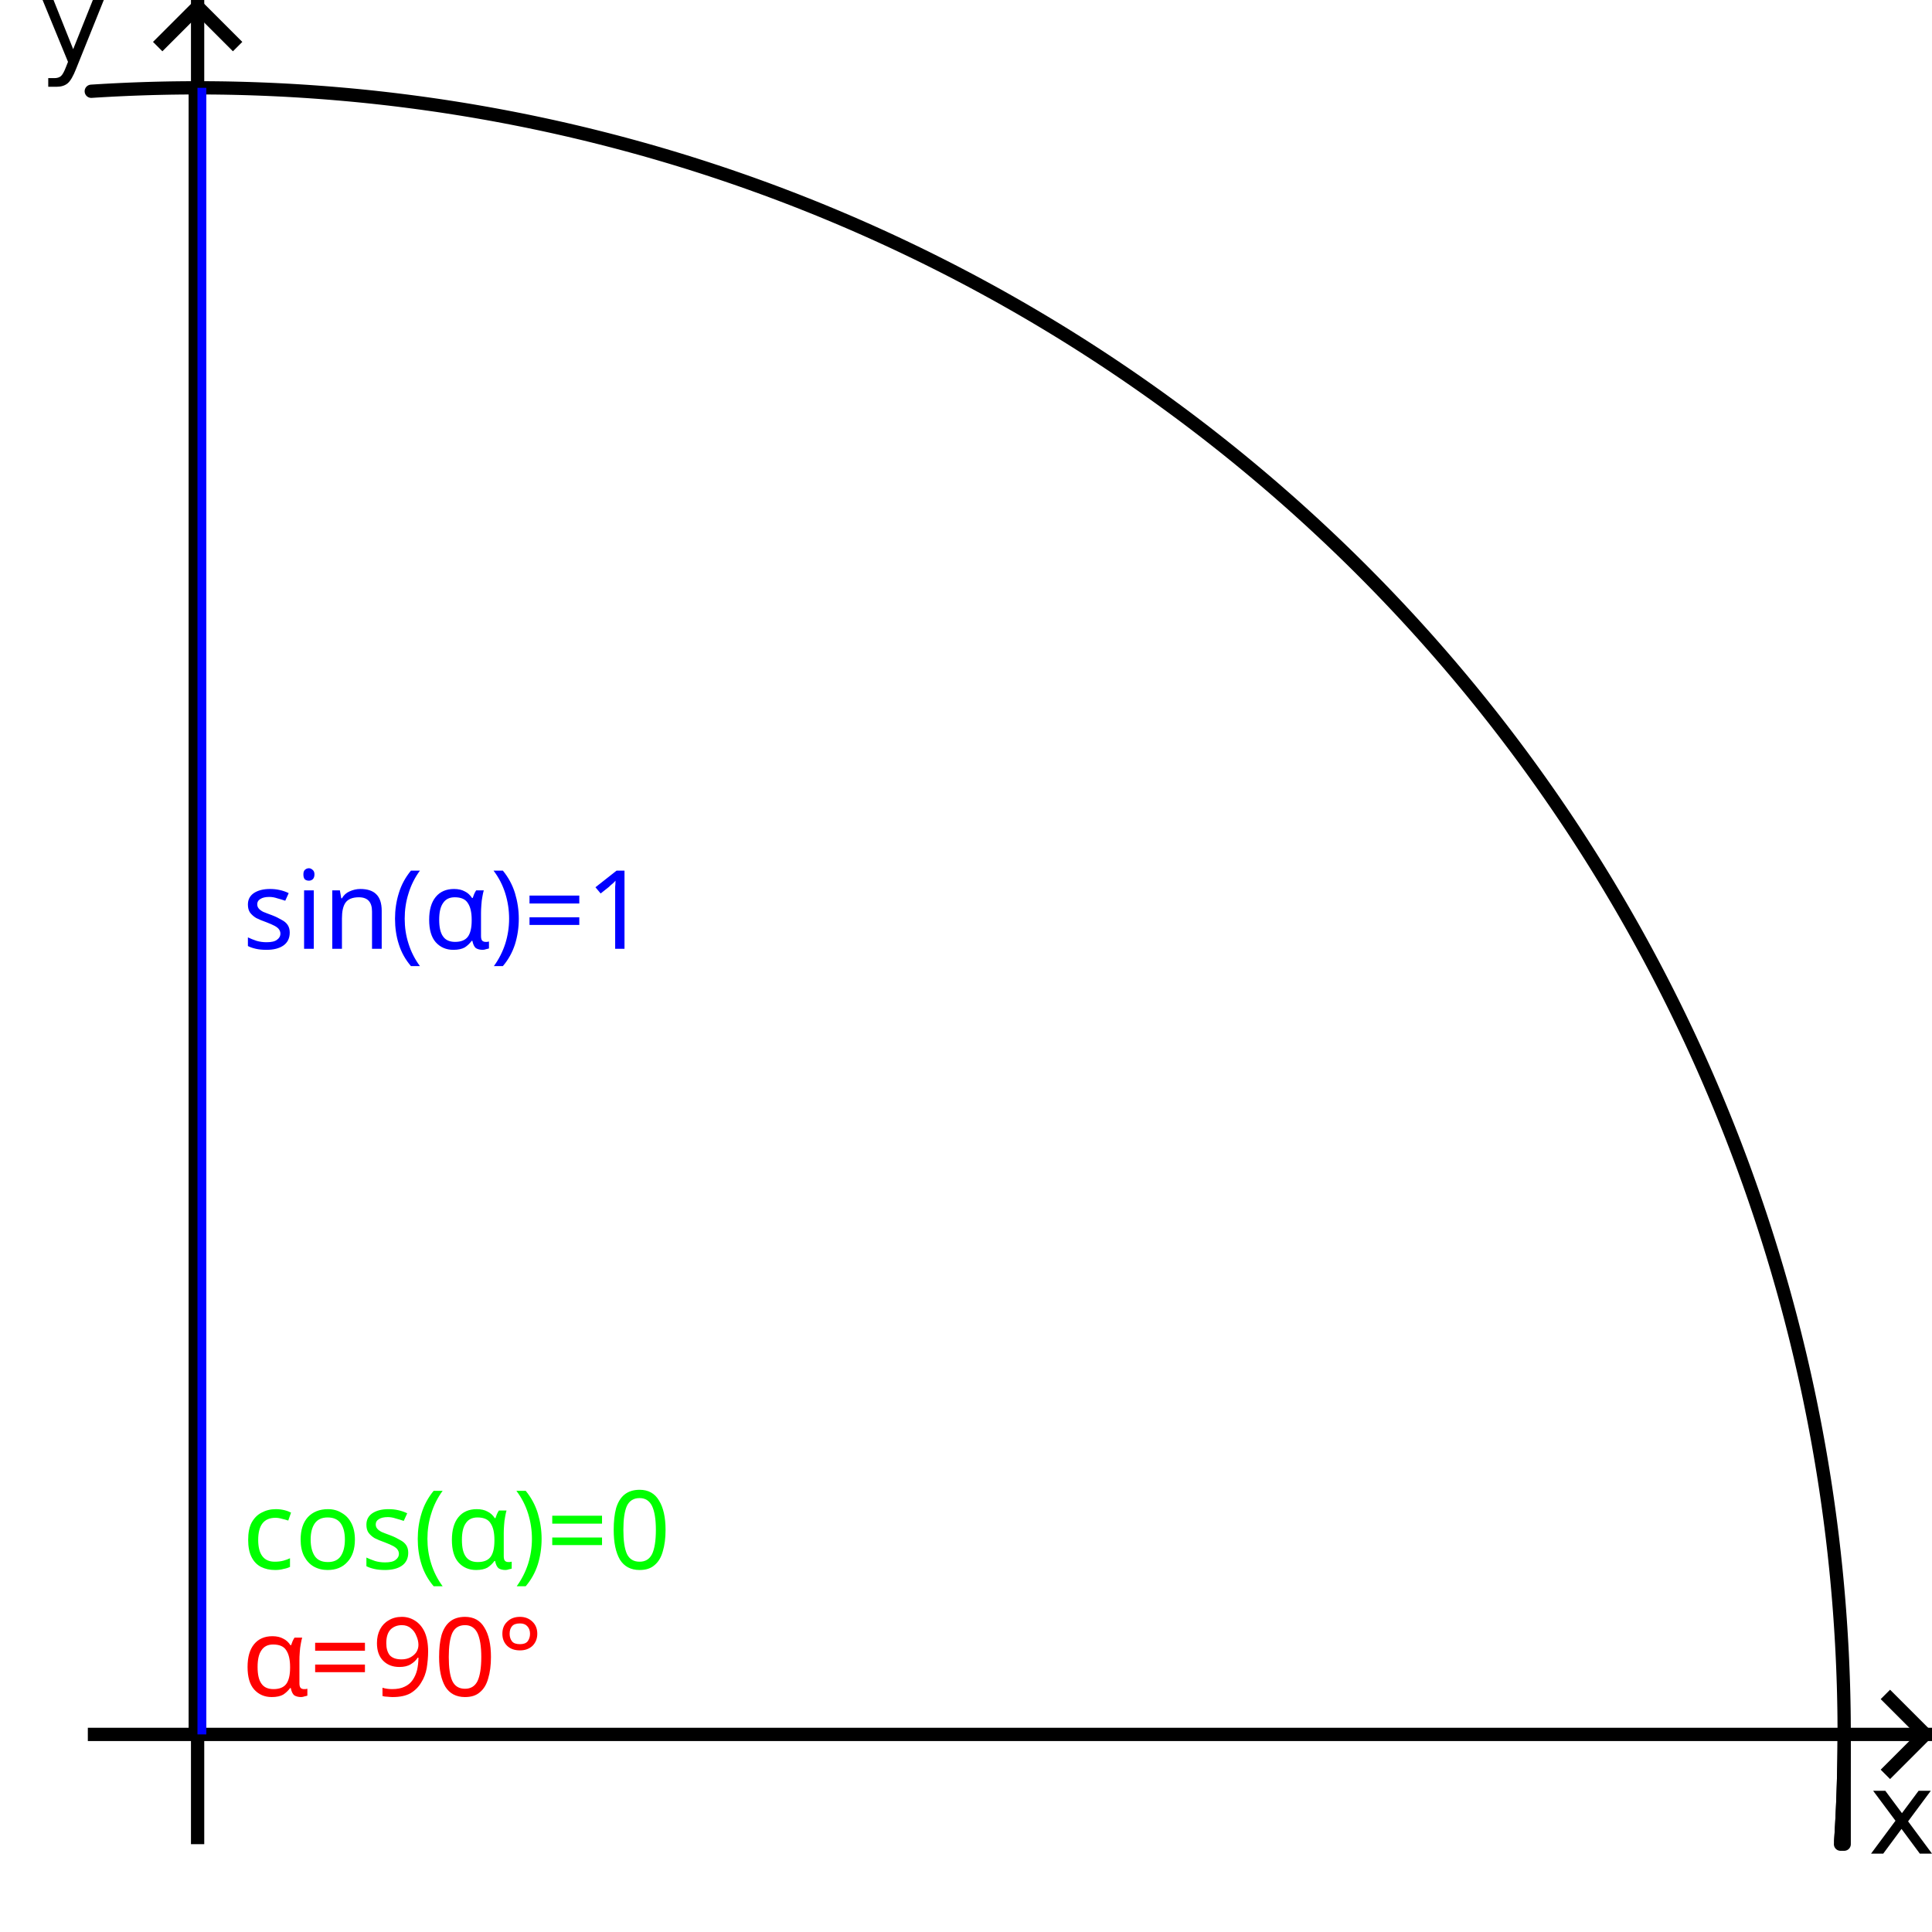
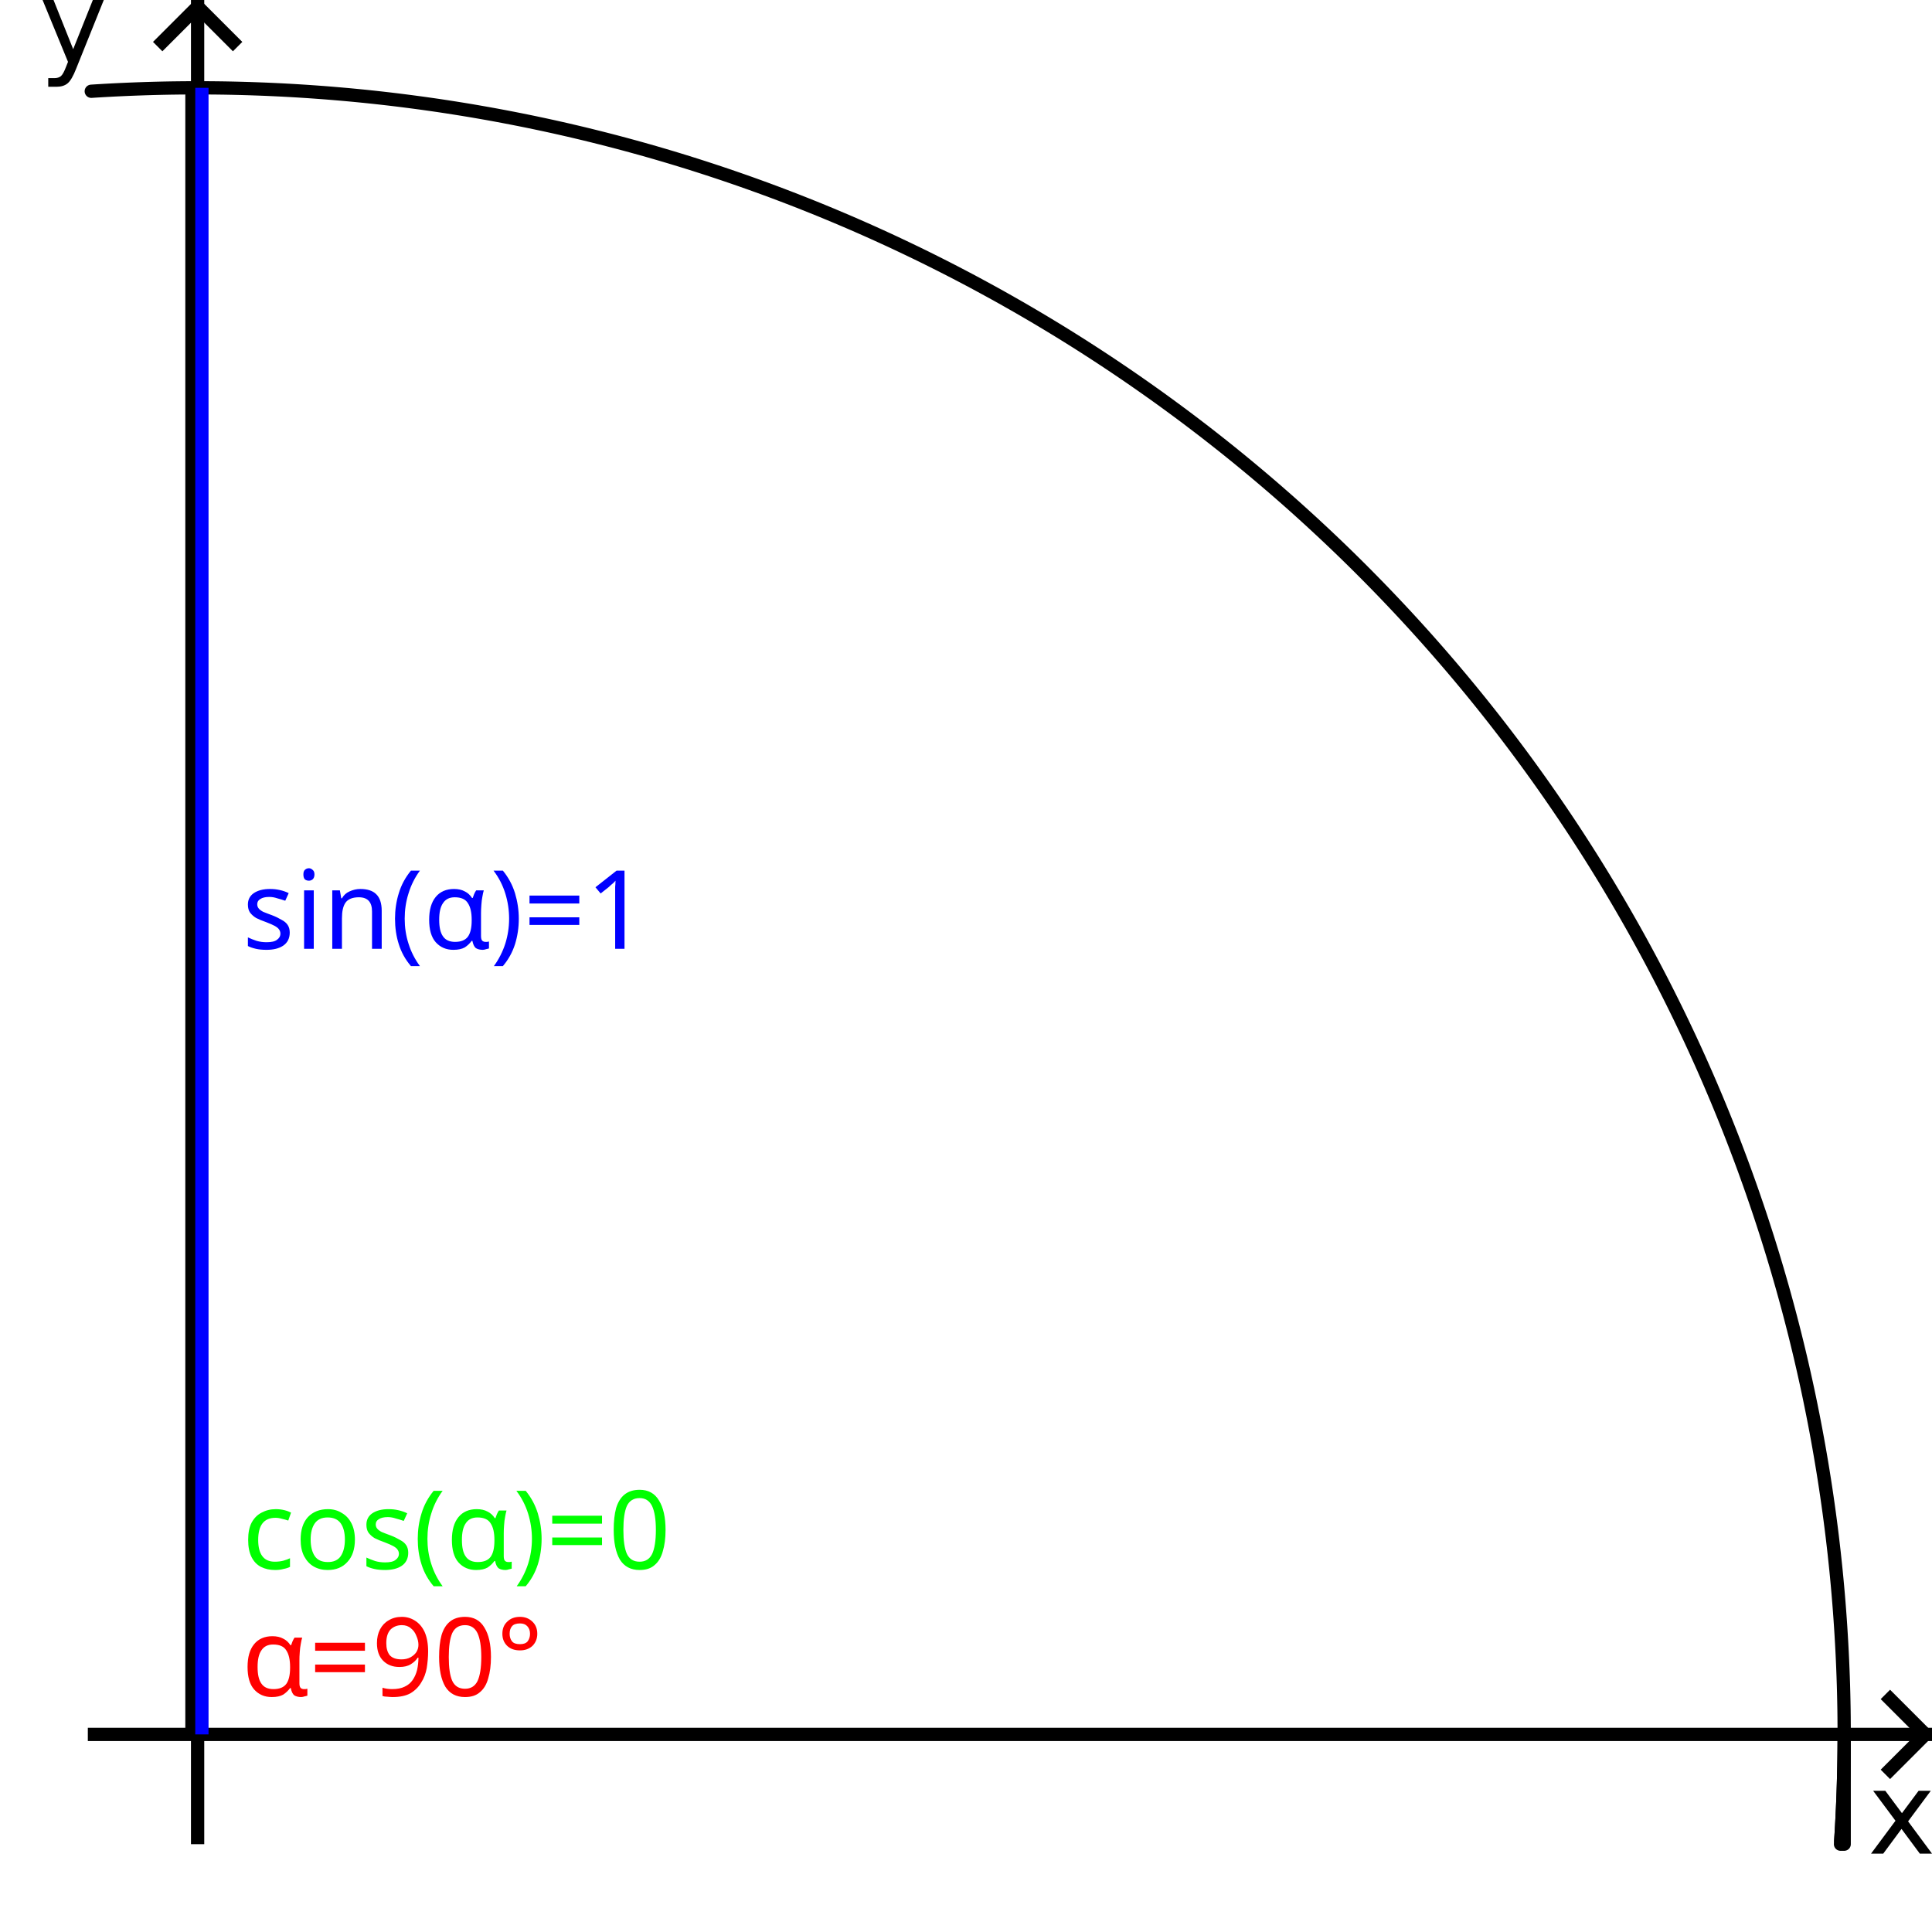
<svg xmlns="http://www.w3.org/2000/svg" width="330" height="330" viewBox="0 0 87.312 87.313" version="1.1" id="svg8">
-   <defs id="defs2" />
+   <defs id="defs2">
+     <rect x="-39.933" y="42.837" width="33.952" height="42.296" id="rect860" />
+   </defs>
  <g id="layer1">
    <path style="fill:none;stroke:#000000;stroke-width:0.6;stroke-linecap:butt;stroke-linejoin:miter;stroke-miterlimit:4;stroke-dasharray:none;stroke-opacity:1" d="M 10.738,2.106 8.844,0.212" id="path919" />
    <path style="fill:none;stroke:#000000;stroke-width:0.6;stroke-linecap:butt;stroke-linejoin:miter;stroke-miterlimit:4;stroke-dasharray:none;stroke-opacity:1" d="M 7.126,2.106 9.02,0.212" id="path921" />
    <path style="fill:none;stroke:#000000;stroke-width:0.6;stroke-linecap:butt;stroke-linejoin:miter;stroke-opacity:1;stroke-miterlimit:4;stroke-dasharray:none" d="M 8.93,83.344 V 0" id="path843" />
    <path style="fill:none;stroke:#000000;stroke-width:0.6;stroke-linecap:butt;stroke-linejoin:miter;stroke-miterlimit:4;stroke-dasharray:none;stroke-opacity:1" d="m 85.206,80.189 1.894,-1.894" id="path915" />
    <path style="fill:none;stroke:#000000;stroke-width:0.6;stroke-linecap:butt;stroke-linejoin:miter;stroke-miterlimit:4;stroke-dasharray:none;stroke-opacity:1" d="m 85.206,76.576 1.894,1.894" id="path917" />
    <path style="fill:none;stroke:#000000;stroke-width:0.6;stroke-linecap:butt;stroke-linejoin:miter;stroke-opacity:1;stroke-miterlimit:4;stroke-dasharray:none" d="M 3.969,78.383 H 87.313" id="path845" />
    <path id="rect911" style="fill:#cccccc;fill-opacity:0.498;stroke:#000000;stroke-width:2.268;stroke-linecap:round;stroke-linejoin:round;stroke-miterlimit:4;stroke-dasharray:none" d="M 315 296.25 A 281.25 281.25 0 0 1 314.996 297.646 A 281.25 281.25 0 0 1 314.986 299.057 A 281.25 281.25 0 0 1 314.969 300.467 A 281.25 281.25 0 0 1 314.943 301.877 A 281.25 281.25 0 0 1 314.912 303.287 A 281.25 281.25 0 0 1 314.873 304.695 A 281.25 281.25 0 0 1 314.828 306.105 A 281.25 281.25 0 0 1 314.775 307.516 A 281.25 281.25 0 0 1 314.715 308.924 A 281.25 281.25 0 0 1 314.648 310.332 A 281.25 281.25 0 0 1 314.574 311.74 A 281.25 281.25 0 0 1 314.492 313.148 A 281.25 281.25 0 0 1 314.404 314.557 A 281.25 281.25 0 0 1 314.375 315 L 315 315 L 315 296.25 z " transform="scale(0.2645833)" />
    <text xml:space="preserve" style="font-size:4.939px;line-height:1.25;font-family:Ubuntu;-inkscape-font-specification:Ubuntu;fill:#ff0000;stroke-width:0.265" x="10.921" y="76.646" id="text870">
      <tspan id="tspan868" x="10.921" y="76.646" style="font-style:normal;font-variant:normal;font-weight:normal;font-stretch:normal;font-size:4.939px;font-family:sans-serif;-inkscape-font-specification:sans-serif;fill:#ff0000;stroke-width:0.265">α=90°</tspan>
    </text>
    <path id="path923" style="fill:none;fill-opacity:0.498;stroke:#000000;stroke-width:2.268;stroke-linecap:round;stroke-linejoin:round;stroke-miterlimit:4;stroke-dasharray:none" d="M 314.414 314.414 A 281.25 281.25 0 0 0 314.492 313.148 A 281.25 281.25 0 0 0 314.574 311.74 A 281.25 281.25 0 0 0 314.648 310.332 A 281.25 281.25 0 0 0 314.715 308.924 A 281.25 281.25 0 0 0 314.775 307.516 A 281.25 281.25 0 0 0 314.828 306.105 A 281.25 281.25 0 0 0 314.873 304.695 A 281.25 281.25 0 0 0 314.912 303.287 A 281.25 281.25 0 0 0 314.943 301.877 A 281.25 281.25 0 0 0 314.969 300.467 A 281.25 281.25 0 0 0 314.986 299.057 A 281.25 281.25 0 0 0 314.996 297.646 A 281.25 281.25 0 0 0 315 296.25 A 281.25 281.25 0 0 0 314.996 294.84 A 281.25 281.25 0 0 0 314.986 293.43 A 281.25 281.25 0 0 0 314.969 292.02 A 281.25 281.25 0 0 0 314.943 290.609 A 281.25 281.25 0 0 0 314.912 289.199 A 281.25 281.25 0 0 0 314.873 287.789 A 281.25 281.25 0 0 0 314.826 286.381 A 281.25 281.25 0 0 0 314.773 284.971 A 281.25 281.25 0 0 0 314.713 283.562 A 281.25 281.25 0 0 0 314.646 282.154 A 281.25 281.25 0 0 0 314.572 280.746 A 281.25 281.25 0 0 0 314.49 279.338 A 281.25 281.25 0 0 0 314.402 277.93 A 281.25 281.25 0 0 0 314.307 276.523 A 281.25 281.25 0 0 0 314.205 275.117 A 281.25 281.25 0 0 0 314.096 273.711 A 281.25 281.25 0 0 0 313.979 272.305 A 281.25 281.25 0 0 0 313.855 270.9 A 281.25 281.25 0 0 0 313.725 269.496 A 281.25 281.25 0 0 0 313.588 268.092 A 281.25 281.25 0 0 0 313.441 266.689 A 281.25 281.25 0 0 0 313.291 265.287 A 281.25 281.25 0 0 0 313.131 263.887 A 281.25 281.25 0 0 0 312.967 262.486 A 281.25 281.25 0 0 0 312.793 261.086 A 281.25 281.25 0 0 0 312.613 259.688 A 281.25 281.25 0 0 0 312.426 258.291 A 281.25 281.25 0 0 0 312.232 256.893 A 281.25 281.25 0 0 0 312.031 255.498 A 281.25 281.25 0 0 0 311.824 254.104 A 281.25 281.25 0 0 0 311.609 252.709 A 281.25 281.25 0 0 0 311.387 251.316 A 281.25 281.25 0 0 0 311.158 249.924 A 281.25 281.25 0 0 0 310.922 248.535 A 281.25 281.25 0 0 0 310.68 247.145 A 281.25 281.25 0 0 0 310.43 245.758 A 281.25 281.25 0 0 0 310.174 244.371 A 281.25 281.25 0 0 0 309.91 242.984 A 281.25 281.25 0 0 0 309.639 241.602 A 281.25 281.25 0 0 0 309.361 240.219 A 281.25 281.25 0 0 0 309.078 238.838 A 281.25 281.25 0 0 0 308.787 237.457 A 281.25 281.25 0 0 0 308.488 236.078 A 281.25 281.25 0 0 0 308.184 234.703 A 281.25 281.25 0 0 0 307.871 233.326 A 281.25 281.25 0 0 0 307.553 231.953 A 281.25 281.25 0 0 0 307.227 230.582 A 281.25 281.25 0 0 0 306.893 229.211 A 281.25 281.25 0 0 0 306.555 227.842 A 281.25 281.25 0 0 0 306.207 226.475 A 281.25 281.25 0 0 0 305.854 225.109 A 281.25 281.25 0 0 0 305.494 223.746 A 281.25 281.25 0 0 0 305.127 222.385 A 281.25 281.25 0 0 0 304.754 221.025 A 281.25 281.25 0 0 0 304.373 219.666 A 281.25 281.25 0 0 0 303.984 218.311 A 281.25 281.25 0 0 0 303.592 216.957 A 281.25 281.25 0 0 0 303.189 215.605 A 281.25 281.25 0 0 0 302.783 214.256 A 281.25 281.25 0 0 0 302.367 212.906 A 281.25 281.25 0 0 0 301.947 211.561 A 281.25 281.25 0 0 0 301.518 210.217 A 281.25 281.25 0 0 0 301.084 208.877 A 281.25 281.25 0 0 0 300.643 207.537 A 281.25 281.25 0 0 0 300.193 206.199 A 281.25 281.25 0 0 0 299.738 204.865 A 281.25 281.25 0 0 0 299.277 203.531 A 281.25 281.25 0 0 0 298.809 202.201 A 281.25 281.25 0 0 0 298.334 200.875 A 281.25 281.25 0 0 0 297.854 199.549 A 281.25 281.25 0 0 0 297.365 198.225 A 281.25 281.25 0 0 0 296.869 196.904 A 281.25 281.25 0 0 0 296.369 195.588 A 281.25 281.25 0 0 0 295.861 194.271 A 281.25 281.25 0 0 0 295.346 192.959 A 281.25 281.25 0 0 0 294.824 191.648 A 281.25 281.25 0 0 0 294.297 190.34 A 281.25 281.25 0 0 0 293.762 189.035 A 281.25 281.25 0 0 0 293.223 187.732 A 281.25 281.25 0 0 0 292.674 186.434 A 281.25 281.25 0 0 0 292.121 185.137 A 281.25 281.25 0 0 0 291.561 183.842 A 281.25 281.25 0 0 0 290.994 182.551 A 281.25 281.25 0 0 0 290.42 181.262 A 281.25 281.25 0 0 0 289.84 179.977 A 281.25 281.25 0 0 0 289.254 178.695 A 281.25 281.25 0 0 0 288.662 177.414 A 281.25 281.25 0 0 0 288.062 176.139 A 281.25 281.25 0 0 0 287.457 174.865 A 281.25 281.25 0 0 0 286.846 173.594 A 281.25 281.25 0 0 0 286.227 172.326 A 281.25 281.25 0 0 0 285.602 171.062 A 281.25 281.25 0 0 0 284.971 169.801 A 281.25 281.25 0 0 0 284.334 168.543 A 281.25 281.25 0 0 0 283.691 167.287 A 281.25 281.25 0 0 0 283.041 166.037 A 281.25 281.25 0 0 0 282.385 164.787 A 281.25 281.25 0 0 0 281.723 163.543 A 281.25 281.25 0 0 0 281.055 162.301 A 281.25 281.25 0 0 0 280.379 161.062 A 281.25 281.25 0 0 0 279.699 159.828 A 281.25 281.25 0 0 0 279.012 158.596 A 281.25 281.25 0 0 0 278.318 157.369 A 281.25 281.25 0 0 0 277.619 156.145 A 281.25 281.25 0 0 0 276.912 154.922 A 281.25 281.25 0 0 0 276.201 153.705 A 281.25 281.25 0 0 0 275.482 152.492 A 281.25 281.25 0 0 0 274.76 151.281 A 281.25 281.25 0 0 0 274.029 150.074 A 281.25 281.25 0 0 0 273.293 148.871 A 281.25 281.25 0 0 0 272.551 147.672 A 281.25 281.25 0 0 0 271.803 146.477 A 281.25 281.25 0 0 0 271.049 145.285 A 281.25 281.25 0 0 0 270.289 144.098 A 281.25 281.25 0 0 0 269.523 142.912 A 281.25 281.25 0 0 0 268.752 141.732 A 281.25 281.25 0 0 0 267.975 140.557 A 281.25 281.25 0 0 0 267.191 139.385 A 281.25 281.25 0 0 0 266.4 138.215 A 281.25 281.25 0 0 0 265.605 137.051 A 281.25 281.25 0 0 0 264.805 135.891 A 281.25 281.25 0 0 0 263.998 134.734 A 281.25 281.25 0 0 0 263.186 133.582 A 281.25 281.25 0 0 0 262.367 132.434 A 281.25 281.25 0 0 0 261.543 131.289 A 281.25 281.25 0 0 0 260.713 130.148 A 281.25 281.25 0 0 0 259.877 129.012 A 281.25 281.25 0 0 0 259.035 127.881 A 281.25 281.25 0 0 0 258.188 126.754 A 281.25 281.25 0 0 0 257.336 125.631 A 281.25 281.25 0 0 0 256.477 124.512 A 281.25 281.25 0 0 0 255.613 123.396 A 281.25 281.25 0 0 0 254.744 122.287 A 281.25 281.25 0 0 0 253.869 121.18 A 281.25 281.25 0 0 0 252.988 120.078 A 281.25 281.25 0 0 0 252.102 118.982 A 281.25 281.25 0 0 0 251.211 117.889 A 281.25 281.25 0 0 0 250.312 116.801 A 281.25 281.25 0 0 0 249.41 115.717 A 281.25 281.25 0 0 0 248.502 114.639 A 281.25 281.25 0 0 0 247.59 113.564 A 281.25 281.25 0 0 0 246.67 112.494 A 281.25 281.25 0 0 0 245.746 111.428 A 281.25 281.25 0 0 0 244.816 110.367 A 281.25 281.25 0 0 0 243.883 109.312 A 281.25 281.25 0 0 0 242.943 108.26 A 281.25 281.25 0 0 0 241.998 107.215 A 281.25 281.25 0 0 0 241.047 106.172 A 281.25 281.25 0 0 0 240.092 105.135 A 281.25 281.25 0 0 0 239.131 104.104 A 281.25 281.25 0 0 0 238.164 103.076 A 281.25 281.25 0 0 0 237.193 102.053 A 281.25 281.25 0 0 0 236.217 101.035 A 281.25 281.25 0 0 0 235.236 100.023 A 281.25 281.25 0 0 0 234.25 99.016 A 281.25 281.25 0 0 0 233.258 98.012 A 281.25 281.25 0 0 0 232.262 97.014 A 281.25 281.25 0 0 0 231.26 96.021 A 281.25 281.25 0 0 0 230.254 95.033 A 281.25 281.25 0 0 0 229.242 94.051 A 281.25 281.25 0 0 0 228.225 93.072 A 281.25 281.25 0 0 0 227.205 92.102 A 281.25 281.25 0 0 0 226.178 91.133 A 281.25 281.25 0 0 0 225.146 90.172 A 281.25 281.25 0 0 0 224.111 89.213 A 281.25 281.25 0 0 0 223.07 88.262 A 281.25 281.25 0 0 0 222.025 87.314 A 281.25 281.25 0 0 0 220.977 86.373 A 281.25 281.25 0 0 0 219.922 85.437 A 281.25 281.25 0 0 0 218.861 84.508 A 281.25 281.25 0 0 0 217.799 83.582 A 281.25 281.25 0 0 0 216.729 82.662 A 281.25 281.25 0 0 0 215.656 81.746 A 281.25 281.25 0 0 0 214.578 80.838 A 281.25 281.25 0 0 0 213.496 79.934 A 281.25 281.25 0 0 0 212.408 79.035 A 281.25 281.25 0 0 0 211.318 78.141 A 281.25 281.25 0 0 0 210.221 77.254 A 281.25 281.25 0 0 0 209.121 76.371 A 281.25 281.25 0 0 0 208.016 75.496 A 281.25 281.25 0 0 0 206.908 74.625 A 281.25 281.25 0 0 0 205.795 73.758 A 281.25 281.25 0 0 0 204.676 72.898 A 281.25 281.25 0 0 0 203.555 72.045 A 281.25 281.25 0 0 0 202.428 71.195 A 281.25 281.25 0 0 0 201.297 70.354 A 281.25 281.25 0 0 0 200.162 69.516 A 281.25 281.25 0 0 0 199.023 68.684 A 281.25 281.25 0 0 0 197.881 67.857 A 281.25 281.25 0 0 0 196.732 67.039 A 281.25 281.25 0 0 0 195.582 66.225 A 281.25 281.25 0 0 0 194.426 65.416 A 281.25 281.25 0 0 0 193.268 64.613 A 281.25 281.25 0 0 0 192.104 63.816 A 281.25 281.25 0 0 0 190.936 63.025 A 281.25 281.25 0 0 0 189.766 62.24 A 281.25 281.25 0 0 0 188.59 61.461 A 281.25 281.25 0 0 0 187.41 60.687 A 281.25 281.25 0 0 0 186.227 59.92 A 281.25 281.25 0 0 0 185.041 59.158 A 281.25 281.25 0 0 0 183.85 58.402 A 281.25 281.25 0 0 0 182.654 57.652 A 281.25 281.25 0 0 0 181.457 56.908 A 281.25 281.25 0 0 0 180.256 56.172 A 281.25 281.25 0 0 0 179.049 55.439 A 281.25 281.25 0 0 0 177.84 54.715 A 281.25 281.25 0 0 0 176.627 53.994 A 281.25 281.25 0 0 0 175.41 53.281 A 281.25 281.25 0 0 0 174.191 52.574 A 281.25 281.25 0 0 0 172.967 51.873 A 281.25 281.25 0 0 0 171.74 51.178 A 281.25 281.25 0 0 0 170.51 50.488 A 281.25 281.25 0 0 0 169.275 49.807 A 281.25 281.25 0 0 0 168.037 49.131 A 281.25 281.25 0 0 0 166.797 48.459 A 281.25 281.25 0 0 0 165.553 47.795 A 281.25 281.25 0 0 0 164.305 47.139 A 281.25 281.25 0 0 0 163.055 46.486 A 281.25 281.25 0 0 0 161.801 45.842 A 281.25 281.25 0 0 0 160.543 45.203 A 281.25 281.25 0 0 0 159.283 44.57 A 281.25 281.25 0 0 0 158.02 43.943 A 281.25 281.25 0 0 0 156.754 43.324 A 281.25 281.25 0 0 0 155.482 42.711 A 281.25 281.25 0 0 0 154.211 42.104 A 281.25 281.25 0 0 0 152.936 41.502 A 281.25 281.25 0 0 0 151.656 40.908 A 281.25 281.25 0 0 0 150.375 40.32 A 281.25 281.25 0 0 0 149.09 39.738 A 281.25 281.25 0 0 0 147.801 39.162 A 281.25 281.25 0 0 0 146.512 38.594 A 281.25 281.25 0 0 0 145.219 38.031 A 281.25 281.25 0 0 0 143.922 37.477 A 281.25 281.25 0 0 0 142.623 36.928 A 281.25 281.25 0 0 0 141.32 36.385 A 281.25 281.25 0 0 0 140.018 35.848 A 281.25 281.25 0 0 0 138.709 35.318 A 281.25 281.25 0 0 0 137.4 34.797 A 281.25 281.25 0 0 0 136.088 34.279 A 281.25 281.25 0 0 0 134.773 33.77 A 281.25 281.25 0 0 0 133.455 33.266 A 281.25 281.25 0 0 0 132.137 32.77 A 281.25 281.25 0 0 0 130.814 32.279 A 281.25 281.25 0 0 0 129.488 31.797 A 281.25 281.25 0 0 0 128.162 31.32 A 281.25 281.25 0 0 0 126.832 30.85 A 281.25 281.25 0 0 0 125.5 30.387 A 281.25 281.25 0 0 0 124.166 29.93 A 281.25 281.25 0 0 0 122.83 29.48 A 281.25 281.25 0 0 0 121.49 29.037 A 281.25 281.25 0 0 0 120.15 28.6 A 281.25 281.25 0 0 0 118.807 28.17 A 281.25 281.25 0 0 0 117.461 27.746 A 281.25 281.25 0 0 0 116.113 27.33 A 281.25 281.25 0 0 0 114.764 26.92 A 281.25 281.25 0 0 0 113.412 26.518 A 281.25 281.25 0 0 0 112.059 26.121 A 281.25 281.25 0 0 0 110.703 25.732 A 281.25 281.25 0 0 0 109.348 25.35 A 281.25 281.25 0 0 0 107.988 24.975 A 281.25 281.25 0 0 0 106.627 24.605 A 281.25 281.25 0 0 0 105.264 24.244 A 281.25 281.25 0 0 0 103.898 23.889 A 281.25 281.25 0 0 0 102.531 23.541 A 281.25 281.25 0 0 0 101.164 23.199 A 281.25 281.25 0 0 0 99.793 22.863 A 281.25 281.25 0 0 0 98.422 22.537 A 281.25 281.25 0 0 0 97.049 22.215 A 281.25 281.25 0 0 0 95.674 21.902 A 281.25 281.25 0 0 0 94.297 21.594 A 281.25 281.25 0 0 0 92.92 21.295 A 281.25 281.25 0 0 0 91.541 21.002 A 281.25 281.25 0 0 0 90.16 20.715 A 281.25 281.25 0 0 0 88.777 20.436 A 281.25 281.25 0 0 0 87.395 20.164 A 281.25 281.25 0 0 0 86.008 19.898 A 281.25 281.25 0 0 0 84.623 19.639 A 281.25 281.25 0 0 0 83.234 19.387 A 281.25 281.25 0 0 0 81.846 19.143 A 281.25 281.25 0 0 0 80.455 18.904 A 281.25 281.25 0 0 0 79.064 18.674 A 281.25 281.25 0 0 0 77.672 18.451 A 281.25 281.25 0 0 0 76.279 18.234 A 281.25 281.25 0 0 0 74.885 18.023 A 281.25 281.25 0 0 0 73.488 17.822 A 281.25 281.25 0 0 0 72.092 17.625 A 281.25 281.25 0 0 0 70.695 17.438 A 281.25 281.25 0 0 0 69.297 17.256 A 281.25 281.25 0 0 0 67.896 17.08 A 281.25 281.25 0 0 0 66.496 16.912 A 281.25 281.25 0 0 0 65.096 16.752 A 281.25 281.25 0 0 0 63.693 16.598 A 281.25 281.25 0 0 0 62.291 16.451 A 281.25 281.25 0 0 0 60.887 16.312 A 281.25 281.25 0 0 0 59.484 16.18 A 281.25 281.25 0 0 0 58.078 16.055 A 281.25 281.25 0 0 0 56.674 15.936 A 281.25 281.25 0 0 0 55.268 15.824 A 281.25 281.25 0 0 0 53.861 15.721 A 281.25 281.25 0 0 0 52.455 15.623 A 281.25 281.25 0 0 0 51.047 15.533 A 281.25 281.25 0 0 0 49.641 15.449 A 281.25 281.25 0 0 0 48.232 15.373 A 281.25 281.25 0 0 0 46.822 15.305 A 281.25 281.25 0 0 0 45.414 15.242 A 281.25 281.25 0 0 0 44.006 15.188 A 281.25 281.25 0 0 0 42.596 15.139 A 281.25 281.25 0 0 0 41.186 15.098 A 281.25 281.25 0 0 0 39.775 15.064 A 281.25 281.25 0 0 0 38.365 15.037 A 281.25 281.25 0 0 0 36.957 15.018 A 281.25 281.25 0 0 0 35.545 15.006 A 281.25 281.25 0 0 0 34.135 15 L 33.365 15 A 281.25 281.25 0 0 0 31.955 15.006 A 281.25 281.25 0 0 0 30.545 15.018 A 281.25 281.25 0 0 0 29.135 15.037 A 281.25 281.25 0 0 0 27.725 15.064 A 281.25 281.25 0 0 0 26.314 15.098 A 281.25 281.25 0 0 0 24.906 15.139 A 281.25 281.25 0 0 0 23.496 15.188 A 281.25 281.25 0 0 0 22.086 15.242 A 281.25 281.25 0 0 0 20.678 15.305 A 281.25 281.25 0 0 0 19.27 15.373 A 281.25 281.25 0 0 0 17.861 15.449 A 281.25 281.25 0 0 0 16.453 15.533 A 281.25 281.25 0 0 0 15.588 15.588 L 15.588 15.588 A 281.25 281.25 0 0 0 15.588 15.588 " transform="scale(0.2645833)" />
    <g aria-label="y" id="text974" style="font-style:normal;font-variant:normal;font-weight:normal;font-stretch:normal;font-size:5.194px;line-height:1.25;font-family:sans-serif;-inkscape-font-specification:sans-serif;stroke-width:0.265" transform="translate(-82.62407,-80.23834)">
      <path d="m 86.065,83.343 q -0.198,0.507 -0.386,0.662 -0.188,0.155 -0.502,0.155 h -0.373 v -0.391 h 0.274 q 0.193,0 0.299,-0.091 0.107,-0.091 0.236,-0.431 l 0.084,-0.213 -1.149,-2.795 h 0.495 l 0.888,2.222 0.888,-2.222 h 0.495 z" style="font-style:normal;font-variant:normal;font-weight:normal;font-stretch:normal;font-family:sans-serif;-inkscape-font-specification:sans-serif;stroke-width:0.265" id="path927" />
    </g>
    <g aria-label="x" id="text978" style="font-style:normal;font-variant:normal;font-weight:normal;font-stretch:normal;font-size:5.194px;line-height:1.25;font-family:sans-serif;-inkscape-font-specification:sans-serif;stroke-width:0.265" transform="translate(73.77284,80.36296)">
      <path d="M 13.486,0.567 12.459,1.95 13.54,3.408 H 12.989 L 12.162,2.292 11.336,3.408 H 10.785 L 11.889,1.922 10.879,0.567 h 0.55 l 0.753,1.012 0.753,-1.012 z" style="font-style:normal;font-variant:normal;font-weight:normal;font-stretch:normal;font-family:sans-serif;-inkscape-font-specification:sans-serif;stroke-width:0.265" id="path930" />
    </g>
    <text xml:space="preserve" style="font-style:normal;font-variant:normal;font-weight:normal;font-stretch:normal;font-size:4.939px;line-height:1.25;font-family:sans-serif;-inkscape-font-specification:sans-serif;fill:#00ff00;fill-opacity:1;stroke-width:0.265" x="10.948" y="70.904" id="text878">
      <tspan id="tspan876" x="10.948" y="70.904" style="font-style:normal;font-variant:normal;font-weight:normal;font-stretch:normal;font-size:4.939px;font-family:sans-serif;-inkscape-font-specification:sans-serif;fill:#00ff00;fill-opacity:1;stroke-width:0.265">cos(α)=0</tspan>
    </text>
    <text xml:space="preserve" style="font-style:normal;font-variant:normal;font-weight:normal;font-stretch:normal;font-size:4.939px;line-height:1.25;font-family:sans-serif;-inkscape-font-specification:sans-serif;fill:#0000ff;fill-opacity:1;stroke-width:0.265" x="10.953" y="42.879" id="text883">
      <tspan id="tspan881" x="10.953" y="42.879" style="font-style:normal;font-variant:normal;font-weight:normal;font-stretch:normal;font-size:4.939px;font-family:sans-serif;-inkscape-font-specification:sans-serif;fill:#0000ff;fill-opacity:1;stroke-width:0.265">sin(α)=1</tspan>
    </text>
-     <path style="fill:none;stroke:#000000;stroke-width:0.4;stroke-linecap:butt;stroke-linejoin:miter;stroke-miterlimit:4;stroke-dasharray:none;stroke-opacity:1" d="M 8.724,3.969 V 78.383" id="path866" />
-     <path style="fill:#0000ff;fill-opacity:0.592;stroke:#0000ff;stroke-width:0.4;stroke-linecap:butt;stroke-linejoin:miter;stroke-miterlimit:4;stroke-dasharray:none;stroke-opacity:1" d="M 9.124,3.969 V 78.383" id="path864" />
+     <path style="fill:none;stroke:#000000;stroke-width:0.7;stroke-linecap:butt;stroke-linejoin:miter;stroke-miterlimit:4;stroke-dasharray:none;stroke-opacity:1" d="M 8.724,3.969 V 78.383" id="path866" />
+     <path style="fill:#0000ff;fill-opacity:0.592;stroke:#0000ff;stroke-width:0.6;stroke-linecap:butt;stroke-linejoin:miter;stroke-miterlimit:4;stroke-dasharray:none;stroke-opacity:1" d="M 9.124,3.969 V 78.383" id="path864" />
    <text xml:space="preserve" style="font-size:10.583px;line-height:1.25;font-family:Ubuntu;-inkscape-font-specification:Ubuntu;stroke-width:0.265" x="44.018" y="56.626" id="text882">
      <tspan id="tspan880" x="44.018" y="56.626" style="stroke-width:0.265" />
    </text>
-     <text xml:space="preserve" style="font-size:4.939px;line-height:1.25;font-family:Ubuntu;-inkscape-font-specification:Ubuntu;stroke-width:0.265" x="-10.266" y="65.353" id="text874">
-       <tspan id="tspan872" x="-10.266" y="65.353" style="font-style:normal;font-variant:normal;font-weight:normal;font-stretch:normal;font-size:4.939px;font-family:sans-serif;-inkscape-font-specification:sans-serif;stroke-width:0.265">α</tspan>
-     </text>
-     <text xml:space="preserve" style="font-style:normal;font-variant:normal;font-weight:normal;font-stretch:normal;font-size:4.939px;line-height:1.25;font-family:sans-serif;-inkscape-font-specification:sans-serif;stroke-width:0.265" x="-24.13" y="56.836" id="text887">
-       <tspan id="tspan885" x="-24.13" y="56.836" style="font-style:normal;font-variant:normal;font-weight:normal;font-stretch:normal;font-size:4.939px;font-family:sans-serif;-inkscape-font-specification:sans-serif;stroke-width:0.265">sin(α)</tspan>
-     </text>
-     <text xml:space="preserve" style="font-style:normal;font-variant:normal;font-weight:normal;font-stretch:normal;font-size:4.939px;line-height:1.25;font-family:sans-serif;-inkscape-font-specification:sans-serif;stroke-width:0.265" x="-23.438" y="71.221" id="text891">
-       <tspan id="tspan889" x="-23.438" y="71.221" style="font-style:normal;font-variant:normal;font-weight:normal;font-stretch:normal;font-size:4.939px;font-family:sans-serif;-inkscape-font-specification:sans-serif;stroke-width:0.265">cos(α)</tspan>
-     </text>
+     <text xml:space="preserve" id="text858" style="fill:black;fill-opacity:1;line-height:1.25;stroke:none;font-family:sans-serif;font-style:normal;font-weight:normal;font-size:10.583px;white-space:pre;shape-inside:url(#rect860);" />
  </g>
</svg>
